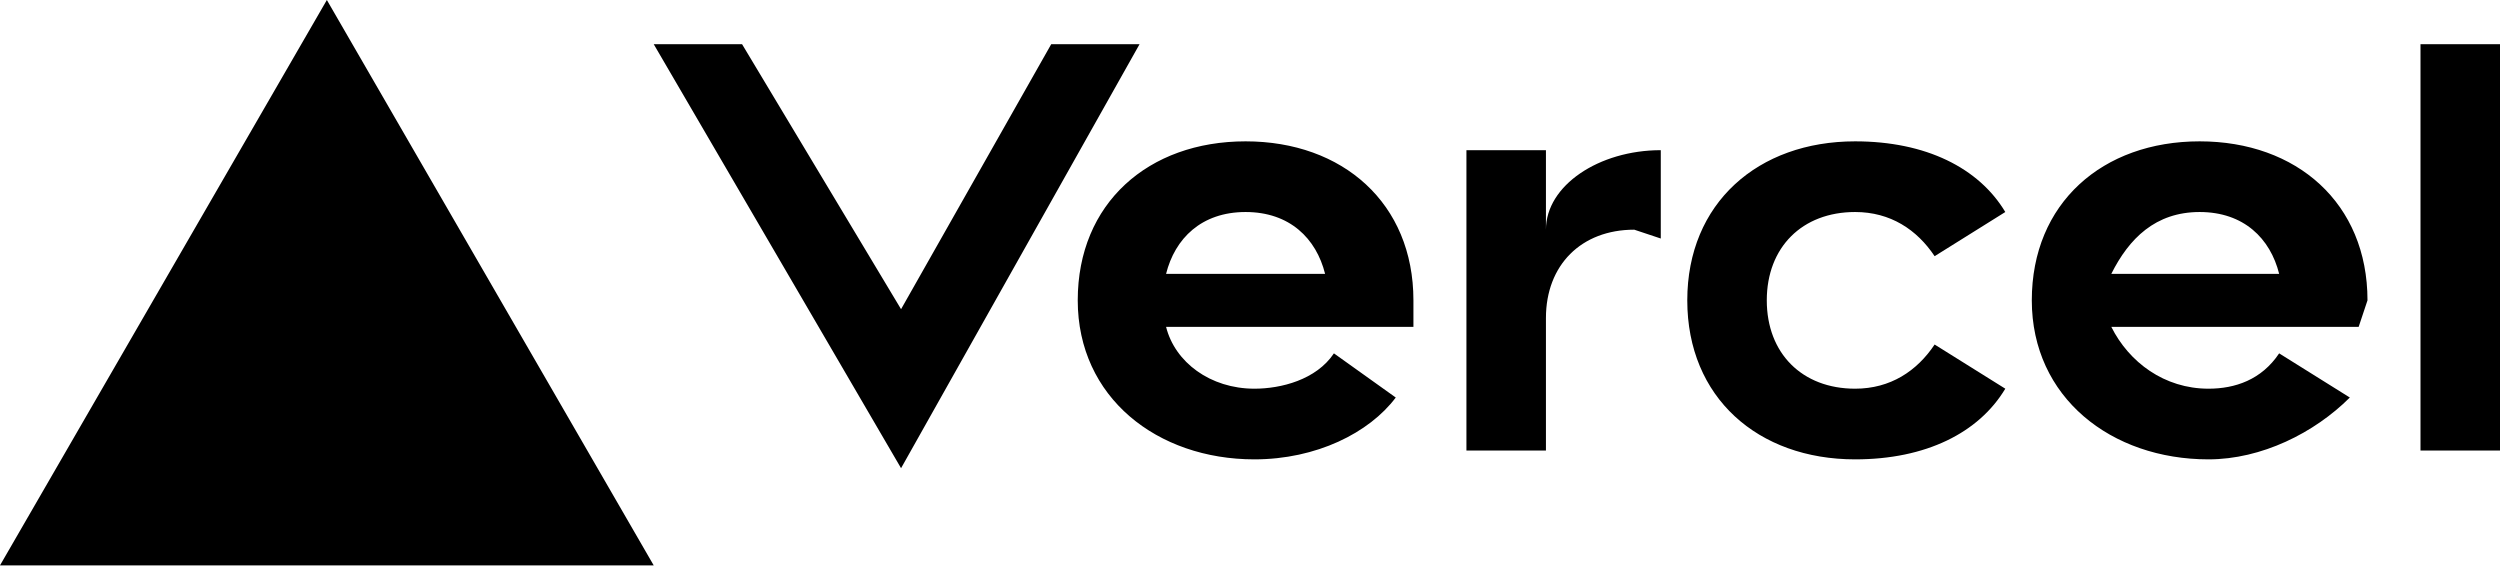
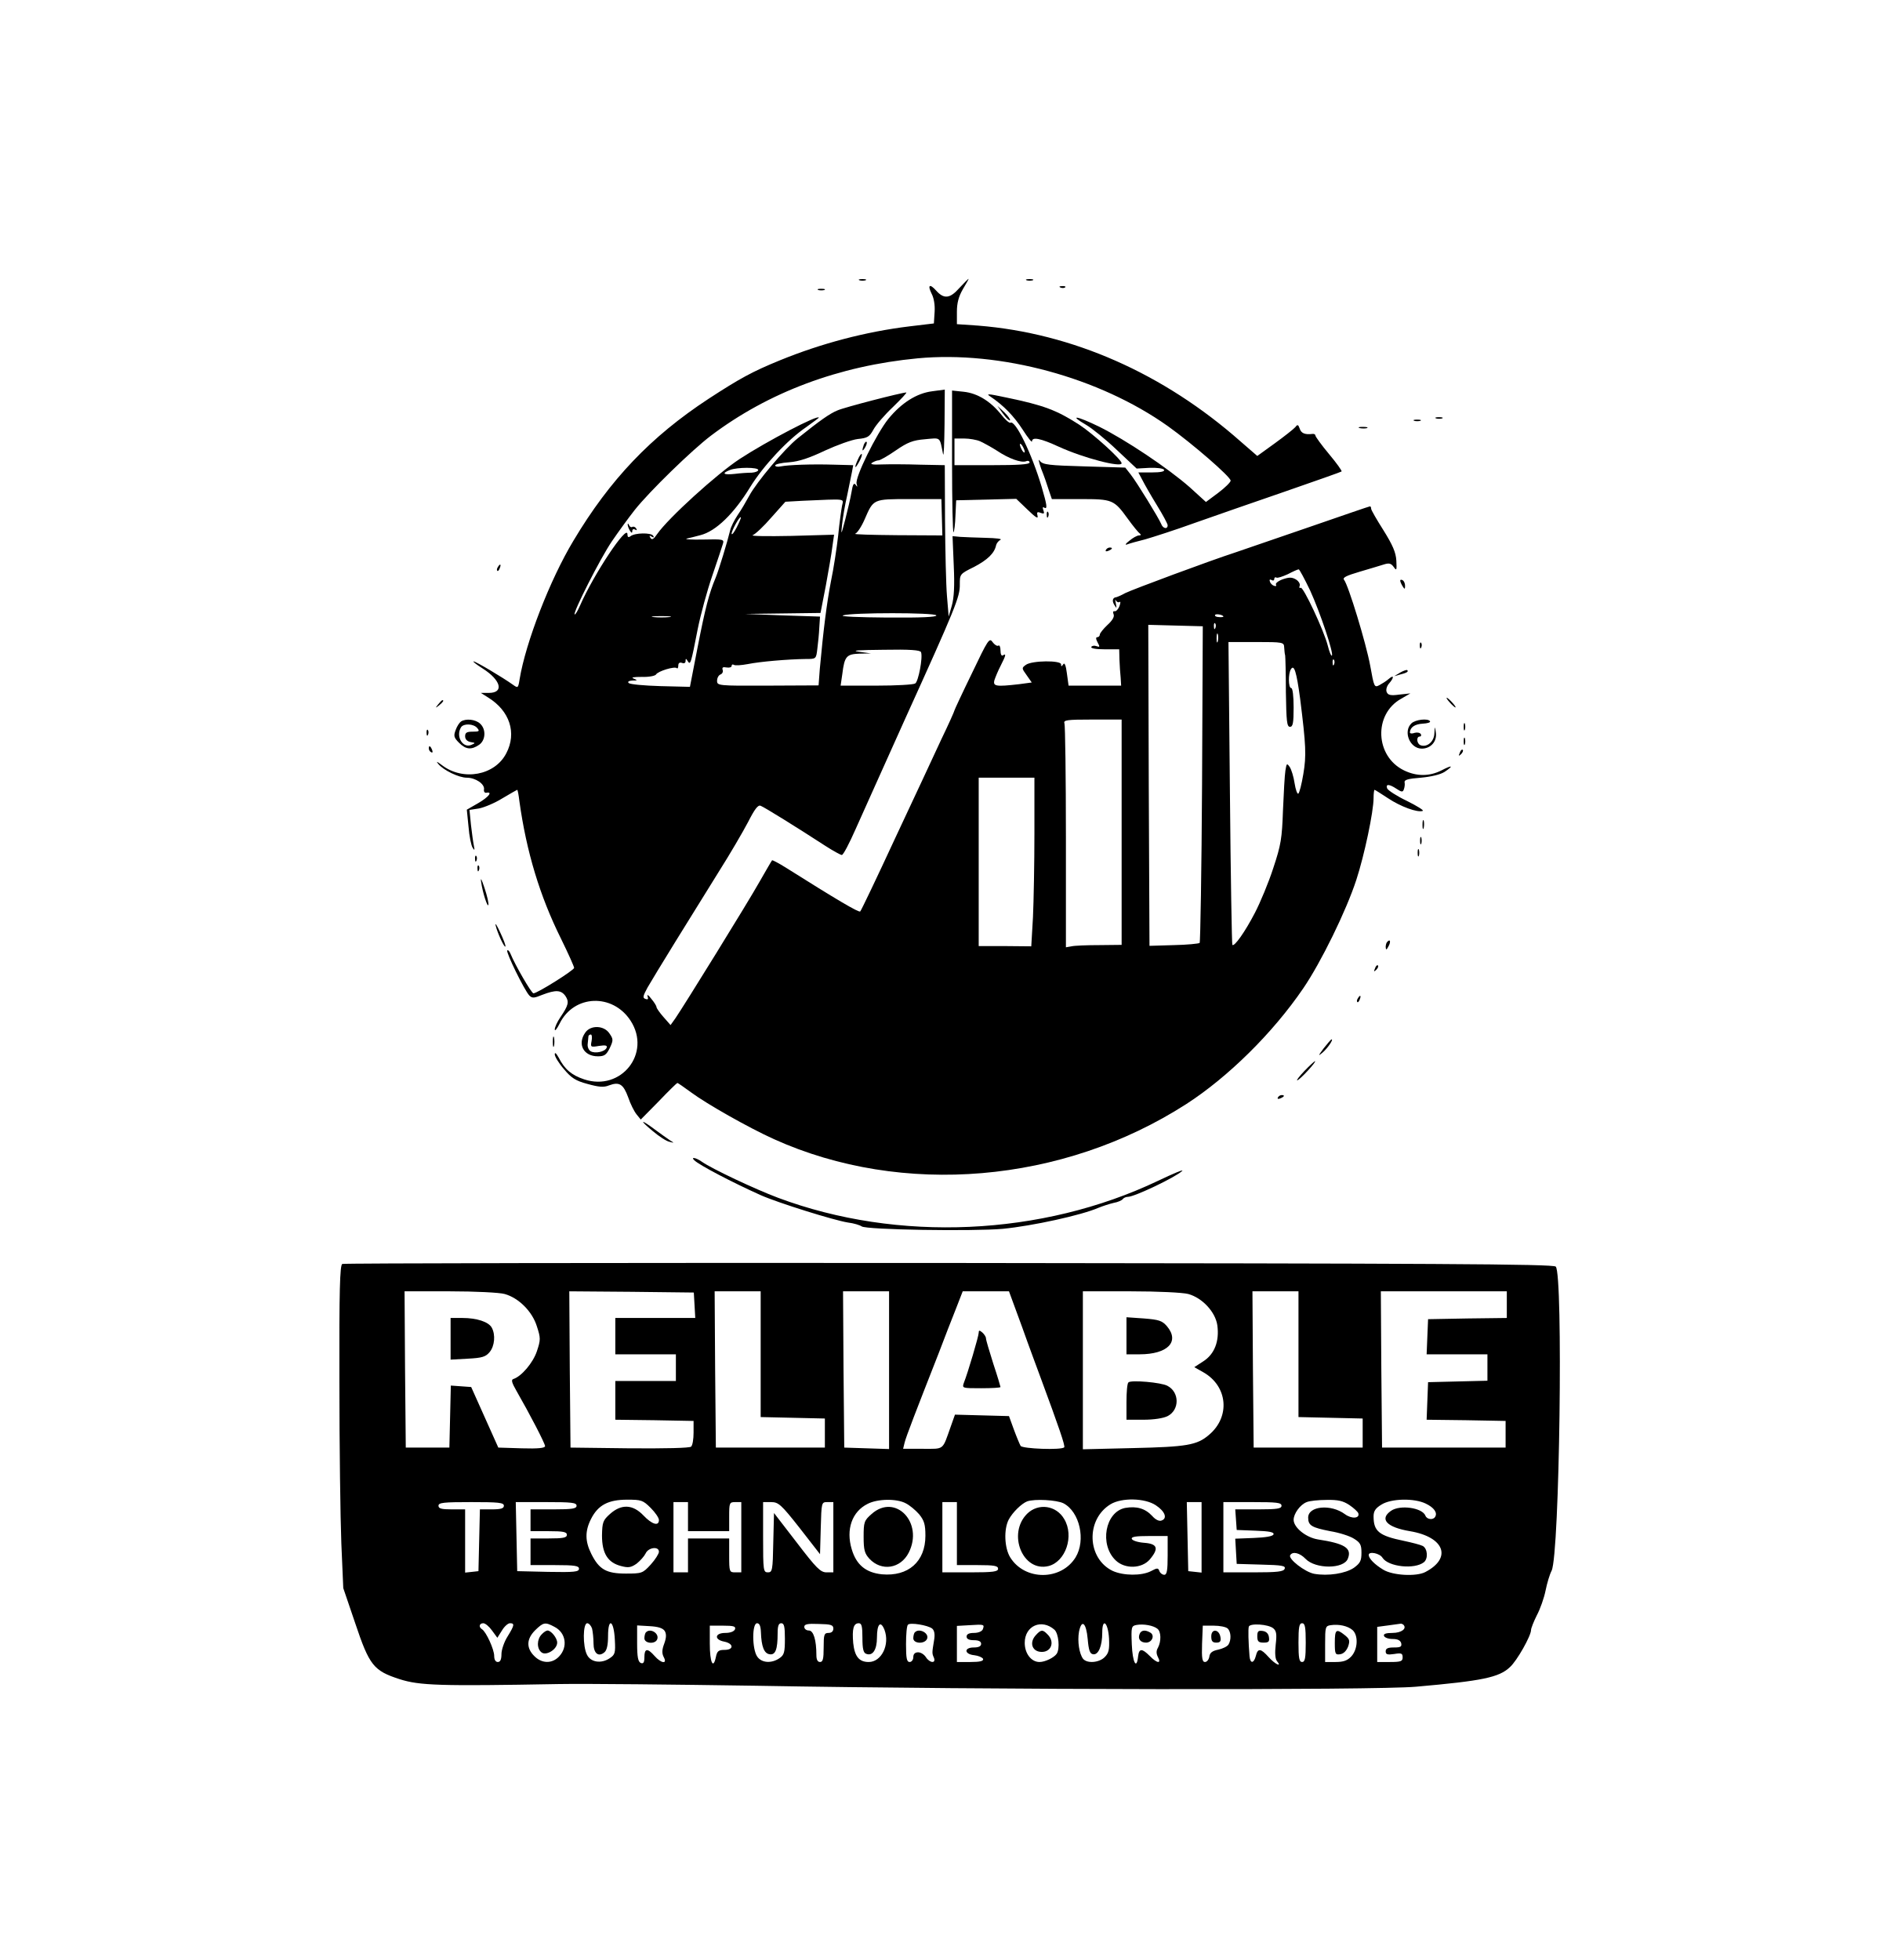
- <svg xmlns="http://www.w3.org/2000/svg" fill="none" viewBox="0 0 283 64">
-   <path fill="black" d="M141 16c-11 0-19 7-19 18s9 18 20 18c7 0 13-3 16-7l-7-5c-2 3-6 4-9 4-5 0-9-3-10-7h28v-3c0-11-8-18-19-18zm-9 15c1-4 4-7 9-7s8 3 9 7h-18zm117-15c-11 0-19 7-19 18s9 18 20 18c6 0 12-3 16-7l-8-5c-2 3-5 4-8 4-5 0-9-3-11-7h28l1-3c0-11-8-18-19-18zm-10 15c2-4 5-7 10-7s8 3 9 7h-19zm-39 3c0 6 4 10 10 10 4 0 7-2 9-5l8 5c-3 5-9 8-17 8-11 0-19-7-19-18s8-18 19-18c8 0 14 3 17 8l-8 5c-2-3-5-5-9-5-6 0-10 4-10 10zm83-29v46h-9V5h9zM37 0l37 64H0L37 0zm92 5-27 48L74 5h10l18 30 17-30h10zm59 12v10l-3-1c-6 0-10 4-10 10v15h-9V17h9v9c0-5 6-9 13-9z" />
+ <svg xmlns="http://www.w3.org/2000/svg" version="1.0" width="777pt" height="809pt" viewBox="0 0 777 809" preserveAspectRatio="xMidYMid meet">
+   <g transform="translate(0,809) scale(0.1,-0.1)" fill="#000000" stroke="none">
+     <path d="M3548 6933 c6 -2 18 -2 25 0 6 3 1 5 -13 5 -14 0 -19 -2 -12 -5z" />
+     <path d="M3959 6900 c-38 -43 -63 -45 -95 -9 -26 29 -36 23 -19 -12 10 -18 15 -48 13 -77 l-3 -47 -100 -12 c-182 -22 -366 -71 -535 -140 -115 -47 -166 -75 -295 -159 -238 -156 -407 -333 -558 -586 -97 -161 -197 -420 -222 -571 -6 -38 -7 -38 -28 -23 -42 30 -153 96 -162 96 -5 0 12 -13 37 -29 76 -48 90 -101 26 -101 l-33 0 30 -19 c89 -55 119 -146 75 -230 -47 -92 -179 -116 -266 -49 -21 16 -25 17 -15 5 21 -26 85 -57 118 -57 36 0 74 -26 71 -48 -2 -9 3 -16 10 -14 27 5 9 -18 -34 -43 l-47 -27 7 -70 c3 -39 11 -78 17 -87 8 -13 9 -11 5 9 -3 14 -8 52 -12 86 l-6 61 39 6 c21 4 65 22 97 42 32 19 60 35 61 35 2 0 6 -21 9 -47 29 -208 84 -391 172 -568 30 -61 54 -115 54 -120 -1 -10 -152 -105 -168 -105 -8 0 -75 115 -95 164 -4 10 -10 16 -13 13 -7 -6 71 -165 91 -186 12 -12 20 -11 54 3 55 21 77 20 95 -5 16 -24 13 -38 -21 -88 -13 -19 -23 -41 -23 -50 0 -9 9 2 20 24 59 120 219 126 293 12 87 -134 -39 -293 -192 -242 -51 17 -80 41 -105 90 -10 18 -16 23 -16 13 0 -9 17 -37 38 -61 30 -36 48 -48 97 -61 47 -13 67 -15 89 -6 43 16 59 5 79 -49 9 -27 25 -59 35 -71 l17 -21 74 75 c40 42 75 76 77 76 3 0 28 -18 57 -39 65 -48 236 -145 342 -193 530 -239 1192 -183 1702 145 172 111 357 293 483 478 73 107 177 319 219 448 33 101 71 281 71 337 0 18 2 34 4 34 2 0 27 -16 56 -35 51 -34 121 -60 143 -52 6 2 -23 20 -65 41 -42 20 -79 44 -82 52 -7 19 9 18 39 -2 21 -14 26 -14 30 -2 3 8 5 21 3 29 -2 10 14 15 67 19 43 4 81 13 98 24 39 26 33 30 -13 6 -50 -25 -102 -25 -154 0 -120 58 -127 232 -12 296 l38 22 -46 -5 c-36 -5 -47 -2 -52 11 -4 9 1 25 10 35 21 24 21 38 -1 19 -10 -9 -28 -20 -39 -26 -21 -11 -22 -8 -38 81 -17 92 -90 332 -108 354 -7 9 10 17 64 33 40 12 85 25 100 30 22 7 30 5 41 -10 12 -17 13 -15 11 26 -2 34 -15 64 -53 125 -28 44 -51 84 -51 89 0 6 -2 10 -5 10 -3 0 -116 -39 -252 -86 -137 -47 -273 -94 -303 -104 -105 -34 -425 -153 -455 -168 -16 -9 -33 -16 -37 -17 -15 -1 -19 -15 -8 -32 10 -16 10 -15 6 7 -3 14 -3 19 0 12 3 -6 10 -10 15 -7 5 4 5 -3 0 -17 -5 -13 -14 -22 -20 -21 -6 2 -8 -4 -4 -13 4 -10 -6 -26 -26 -44 -17 -16 -31 -34 -31 -39 0 -6 -5 -11 -10 -11 -7 0 -7 -7 1 -22 10 -18 9 -20 -5 -15 -8 3 -18 2 -21 -3 -4 -6 18 -10 54 -10 l61 0 1 -42 c1 -24 3 -58 5 -75 l2 -33 -109 0 -108 0 -7 51 c-4 33 -10 46 -15 37 -7 -10 -9 -10 -9 0 0 17 -120 16 -145 -2 -18 -13 -18 -14 3 -43 l21 -30 -52 -7 c-96 -11 -109 -9 -102 17 4 12 15 39 26 60 22 43 23 51 9 42 -6 -4 -10 5 -10 20 0 14 -4 24 -9 20 -5 -3 -16 4 -24 15 -13 19 -19 9 -85 -129 -40 -82 -72 -151 -72 -153 0 -3 -24 -57 -54 -119 -29 -63 -115 -247 -191 -409 -75 -162 -140 -298 -144 -302 -5 -6 -98 49 -309 182 -29 18 -54 31 -55 29 -2 -2 -25 -42 -52 -89 -49 -87 -312 -512 -347 -563 l-20 -28 -29 33 c-16 18 -29 37 -29 41 0 5 -10 21 -22 35 -11 15 -18 19 -15 10 4 -12 2 -15 -9 -11 -12 4 -10 12 9 47 28 49 183 300 296 481 45 71 98 162 119 202 27 53 41 72 52 67 14 -5 148 -88 268 -166 31 -20 62 -37 67 -37 6 0 31 48 57 107 26 59 118 262 203 452 210 463 228 507 227 558 0 42 0 43 59 72 55 29 84 56 91 90 2 8 10 18 18 22 8 4 -19 7 -60 8 -41 1 -89 3 -106 4 l-32 3 5 -121 c4 -85 1 -134 -8 -166 l-13 -45 -7 85 c-4 47 -7 187 -8 313 l-1 227 -102 2 c-57 2 -128 2 -158 1 -38 -2 -50 1 -40 7 8 5 20 10 27 10 6 0 38 18 71 41 48 33 70 42 120 46 67 6 60 12 75 -62 3 -11 5 45 6 123 l1 144 -52 -7 c-64 -8 -127 -48 -181 -114 -49 -61 -139 -243 -131 -268 4 -14 4 -15 -4 -4 -7 10 -12 2 -17 -30 -4 -24 -16 -75 -26 -114 -17 -65 -18 -66 -13 -20 3 28 12 82 21 120 8 39 17 82 20 98 l5 27 -78 2 c-95 3 -191 -1 -221 -7 -13 -3 -23 -1 -23 4 0 5 26 11 58 13 40 3 84 18 147 48 50 23 111 45 136 48 40 4 48 9 64 38 10 19 46 61 81 94 34 33 59 60 55 60 -18 0 -255 -61 -284 -74 -32 -13 -73 -42 -164 -115 -54 -43 -170 -181 -200 -237 -13 -24 -34 -60 -48 -80 -14 -21 -28 -49 -31 -63 -11 -46 -47 -165 -60 -196 -27 -64 -43 -126 -74 -285 l-32 -165 -121 3 c-67 2 -126 7 -132 13 -5 5 0 9 15 10 22 0 23 1 6 8 -13 5 -1 7 33 7 29 -1 55 4 59 10 8 14 78 35 86 26 3 -3 6 2 6 11 0 10 5 14 15 11 9 -4 15 0 15 7 0 12 2 12 9 0 11 -17 13 -12 41 132 12 60 39 159 60 220 21 62 41 121 44 132 6 19 2 20 -82 18 -48 -1 -78 1 -67 4 11 2 36 9 56 14 64 16 139 89 206 199 53 86 153 194 231 247 28 20 52 38 52 39 0 15 -216 -98 -326 -170 -95 -62 -296 -245 -341 -310 -15 -22 -22 -26 -28 -16 -6 9 -4 11 5 5 9 -5 11 -4 6 4 -9 13 -75 12 -93 -2 -9 -7 -13 -4 -13 8 0 44 -139 -165 -195 -293 -10 -23 -20 -40 -23 -38 -7 8 105 230 154 302 26 38 68 96 94 129 61 77 237 248 315 307 237 179 528 288 853 319 342 32 750 -79 1033 -280 102 -73 259 -209 259 -225 0 -6 -23 -29 -51 -50 l-51 -38 -67 61 c-90 79 -265 196 -374 250 -95 46 -127 50 -53 7 24 -14 81 -60 126 -103 l82 -77 53 3 c29 1 56 -2 60 -8 4 -7 -13 -11 -50 -11 l-56 0 17 -32 c9 -18 36 -65 60 -104 24 -39 44 -76 44 -82 0 -18 -20 -14 -27 6 -10 24 -100 171 -126 204 l-22 28 -169 5 c-145 4 -171 7 -183 22 -8 12 -6 0 5 -32 11 -27 25 -67 31 -87 l13 -38 117 0 c134 0 139 -2 197 -82 21 -29 43 -56 49 -60 6 -5 5 -8 -3 -8 -8 0 -26 -10 -40 -22 -16 -12 -20 -19 -9 -15 10 4 43 13 75 21 31 9 122 38 202 67 80 28 248 87 374 130 127 44 232 81 234 83 2 3 -21 35 -52 72 -31 37 -56 72 -56 76 0 5 -6 8 -12 7 -32 -4 -47 3 -53 22 -6 17 -9 18 -18 6 -7 -8 -45 -38 -85 -67 l-72 -52 -68 59 c-320 283 -697 448 -1084 479 l-88 6 0 51 c0 36 7 63 25 94 14 23 25 43 23 42 -2 0 -19 -18 -39 -39z m-829 -750 c0 -5 -12 -10 -27 -11 -16 0 -47 -2 -70 -5 -47 -5 -56 2 -20 16 30 12 117 12 117 0z m346 -147 c-3 -16 -11 -71 -16 -123 -6 -52 -19 -138 -30 -190 -17 -88 -31 -198 -46 -362 l-5 -67 -210 -1 c-205 -1 -209 0 -209 20 0 11 6 23 14 26 8 3 12 12 9 19 -3 10 1 13 16 10 12 -2 21 1 21 6 0 6 4 8 9 5 5 -4 31 -2 58 3 49 10 163 20 240 21 42 0 42 0 47 43 3 23 7 62 8 87 l3 45 -155 5 -155 6 156 2 156 2 22 113 c11 61 24 134 27 161 l7 49 -177 -5 c-98 -2 -169 -1 -159 3 11 4 46 37 77 73 l58 65 71 4 c185 8 169 10 163 -20z m412 -48 l2 -75 -187 1 c-104 1 -181 3 -173 6 8 2 26 29 39 59 37 85 34 84 185 84 l132 0 2 -75z m-847 -42 c-11 -21 -20 -33 -21 -26 0 13 33 73 38 68 2 -2 -6 -20 -17 -42z m2367 -260 c42 -92 98 -260 90 -269 -3 -3 -11 16 -17 41 -16 63 -102 246 -112 239 -5 -3 -7 1 -4 8 3 7 -4 19 -15 26 -17 10 -28 10 -55 1 -19 -7 -31 -17 -28 -22 3 -5 0 -8 -7 -5 -8 2 -16 10 -18 18 -3 7 0 10 7 6 6 -4 11 -2 11 4 0 6 4 9 9 6 4 -3 25 4 47 14 21 11 41 20 45 20 3 0 24 -39 47 -87z m-1543 -103 c4 -7 -65 -10 -202 -9 -120 1 -197 4 -183 9 37 12 378 12 385 0z m1185 -5 c0 -2 -9 -3 -19 -2 -11 0 -18 5 -15 9 4 6 34 0 34 -7z m-2287 -2 c-18 -2 -48 -2 -65 0 -18 2 -4 4 32 4 36 0 50 -2 33 -4z m2254 -45 c-3 -8 -6 -5 -6 6 -1 11 2 17 5 13 3 -3 4 -12 1 -19z m-55 -643 c-2 -357 -7 -653 -10 -657 -4 -3 -52 -8 -107 -9 l-100 -3 -3 662 -2 663 112 -3 113 -3 -3 -650z m65 588 c-3 -10 -5 -4 -5 12 0 17 2 24 5 18 2 -7 2 -21 0 -30z m274 -25 c1 -13 2 -27 4 -33 1 -5 3 -74 3 -152 2 -120 4 -143 17 -143 12 0 15 16 15 80 0 47 -4 80 -10 80 -12 0 -13 60 -1 78 13 21 23 -11 38 -123 24 -192 26 -233 13 -310 -7 -42 -16 -78 -21 -81 -4 -2 -11 17 -15 43 -4 27 -13 56 -20 67 -12 17 -13 16 -18 -15 -3 -19 -7 -92 -10 -164 -4 -115 -8 -142 -40 -238 -19 -59 -54 -143 -76 -185 -41 -79 -85 -141 -93 -132 -2 3 -7 285 -10 628 l-6 622 115 0 c111 0 114 -1 115 -22z m-1499 -20 c8 -22 -11 -121 -24 -129 -7 -5 -79 -9 -160 -9 l-148 0 7 48 c9 73 17 82 71 84 l47 1 -50 7 c-34 5 -1 7 102 8 108 2 152 -1 155 -10z m1705 -50 c-3 -8 -6 -5 -6 6 -1 11 2 17 5 13 3 -3 4 -12 1 -19z m-877 -693 l0 -465 -92 -1 c-51 0 -103 -2 -115 -5 l-23 -4 0 454 c0 250 -3 461 -6 470 -5 14 9 16 115 16 l121 0 0 -465z m-360 -3 c0 -126 -3 -283 -6 -348 l-7 -120 -108 1 -109 0 0 348 0 347 115 0 115 0 0 -228z" />
+     <path d="M4238 6933 c6 -2 18 -2 25 0 6 3 1 5 -13 5 -14 0 -19 -2 -12 -5z" />
+     <path d="M4378 6903 c7 -3 16 -2 19 1 4 3 -2 6 -13 5 -11 0 -14 -3 -6 -6z" />
+     <path d="M3378 6893 c6 -2 18 -2 25 0 6 3 1 5 -13 5 -14 0 -19 -2 -12 -5z" />
+     <path d="M3930 6182 c0 -162 3 -293 6 -289 3 3 7 34 8 69 l3 63 124 3 124 3 47 -45 c32 -31 44 -39 41 -26 -4 16 -2 19 13 13 14 -5 16 -3 11 11 -4 10 -3 15 3 11 15 -9 12 10 -10 85 -41 138 -109 278 -129 265 -5 -2 -23 14 -40 36 -44 54 -97 86 -153 92 l-48 5 0 -296z m117 86 c15 -7 46 -24 68 -38 49 -33 100 -51 120 -44 8 4 15 1 15 -5 0 -8 -48 -11 -155 -11 l-155 0 0 55 0 55 40 0 c21 0 52 -5 67 -12z m183 -43 c0 -5 -5 -3 -10 5 -5 8 -10 20 -10 25 0 6 5 3 10 -5 5 -8 10 -19 10 -25z" />
+     <path d="M4090 6452 c53 -36 95 -79 132 -136 21 -33 38 -54 38 -48 0 20 35 13 111 -22 103 -47 259 -87 259 -68 0 15 -117 121 -175 159 -93 60 -146 80 -300 112 -80 17 -87 17 -65 3z" />
+     <path d="M4140 6383 c13 -18 26 -30 29 -28 3 3 -8 18 -23 33 l-29 27 23 -32z" />
+     <path d="M5928 6363 c6 -2 18 -2 25 0 6 3 1 5 -13 5 -14 0 -19 -2 -12 -5z" />
+     <path d="M5838 6353 c6 -2 18 -2 25 0 6 3 1 5 -13 5 -14 0 -19 -2 -12 -5z" />
+     <path d="M5613 6323 c9 -2 23 -2 30 0 6 3 -1 5 -18 5 -16 0 -22 -2 -12 -5z" />
+     <path d="M3566 6255 c-9 -26 -7 -32 5 -12 6 10 9 21 6 23 -2 3 -7 -2 -11 -11z" />
+     <path d="M3542 6195 c-17 -37 -14 -45 4 -12 9 16 14 31 11 33 -2 2 -9 -7 -15 -21z" />
+     <path d="M4321 5964 c0 -11 3 -14 6 -6 3 7 2 16 -1 19 -3 4 -6 -2 -5 -13z" />
+     <path d="M2591 5925 c0 -5 4 -17 9 -25 7 -11 10 -11 10 -2 0 7 5 10 12 6 7 -4 8 -3 4 5 -4 6 -11 9 -16 6 -4 -3 -11 1 -13 7 -3 7 -6 9 -6 3z" />
+     <path d="M4565 5820 c-3 -6 1 -7 9 -4 18 7 21 14 7 14 -6 0 -13 -4 -16 -10z" />
+     <path d="M2055 5749 c-4 -6 -5 -12 -2 -15 2 -3 7 2 10 11 7 17 1 20 -8 4z" />
+     <path d="M5780 5693 c0 -4 5 -15 10 -23 8 -13 10 -13 10 2 0 9 -4 20 -10 23 -5 3 -10 3 -10 -2z" />
+     <path d="M5861 5424 c0 -11 3 -14 6 -6 3 7 2 16 -1 19 -3 4 -6 -2 -5 -13z" />
+     <path d="M5780 5314 l-25 -15 25 7 c28 7 35 12 29 18 -2 2 -15 -2 -29 -10z" />
+     <path d="M5985 5190 c10 -11 20 -20 23 -20 3 0 -3 9 -13 20 -10 11 -20 20 -23 20 -3 0 3 -9 13 -20z" />
+     <path d="M1809 5183 c-13 -16 -12 -17 4 -4 16 13 21 21 13 21 -2 0 -10 -8 -17 -17z" />
+     <path d="M1903 5112 c-6 -4 -17 -20 -22 -35 -9 -24 -8 -31 14 -53 28 -28 51 -30 83 -8 27 19 29 64 4 87 -19 18 -59 22 -79 9z m67 -27 c11 -13 8 -15 -19 -15 -24 0 -31 -4 -31 -19 0 -12 8 -21 23 -24 20 -3 20 -4 4 -11 -36 -17 -67 34 -44 72 11 17 52 15 67 -3z" />
+     <path d="M5826 5104 c-35 -34 -6 -104 43 -104 37 0 64 30 58 67 -4 27 -4 27 -6 -4 -1 -34 -30 -59 -57 -49 -16 6 -19 36 -3 36 5 0 7 5 4 10 -4 6 -15 8 -26 5 -10 -4 -19 -3 -19 2 1 21 20 34 52 36 20 1 34 5 31 10 -8 13 -61 7 -77 -9z" />
+     <path d="M6042 5090 c0 -14 2 -19 5 -12 2 6 2 18 0 25 -3 6 -5 1 -5 -13z" />
+     <path d="M1761 5064 c0 -11 3 -14 6 -6 3 7 2 16 -1 19 -3 4 -6 -2 -5 -13z" />
+     <path d="M6042 5030 c0 -14 2 -19 5 -12 2 6 2 18 0 25 -3 6 -5 1 -5 -13z" />
+     <path d="M1770 5001 c0 -6 4 -13 10 -16 6 -3 7 1 4 9 -7 18 -14 21 -14 7z" />
+     <path d="M6026 4983 c-6 -14 -5 -15 5 -6 7 7 10 15 7 18 -3 3 -9 -2 -12 -12z" />
+     <path d="M5872 4685 c0 -16 2 -22 5 -12 2 9 2 23 0 30 -3 6 -5 -1 -5 -18z" />
+     <path d="M5862 4620 c0 -14 2 -19 5 -12 2 6 2 18 0 25 -3 6 -5 1 -5 -13z" />
+     <path d="M5852 4570 c0 -14 2 -19 5 -12 2 6 2 18 0 25 -3 6 -5 1 -5 -13z" />
+     <path d="M1961 4544 c0 -11 3 -14 6 -6 3 7 2 16 -1 19 -3 4 -6 -2 -5 -13z" />
+     <path d="M1971 4504 c0 -11 3 -14 6 -6 3 7 2 16 -1 19 -3 4 -6 -2 -5 -13z" />
+     <path d="M1986 4450 c7 -48 27 -107 30 -95 2 6 -5 37 -16 70 -12 36 -17 46 -14 25z" />
+     <path d="M2046 4270 c8 -33 36 -92 40 -87 3 2 -7 28 -21 58 -14 30 -22 43 -19 29z" />
+     <path d="M5727 4203 c-4 -3 -7 -13 -7 -22 1 -13 3 -13 11 2 11 19 8 33 -4 20z" />
+     <path d="M5676 4093 c-6 -14 -5 -15 5 -6 7 7 10 15 7 18 -3 3 -9 -2 -12 -12z" />
+     <path d="M5605 3969 c-4 -6 -5 -12 -2 -15 2 -3 7 2 10 11 7 17 1 20 -8 4z" />
+     <path d="M2416 3828 c-34 -48 -7 -98 52 -98 27 0 35 6 49 34 15 32 15 37 -1 60 -22 34 -78 36 -100 4z m26 -35 c-5 -25 -4 -26 31 -20 27 4 35 2 31 -8 -7 -16 -47 -25 -66 -14 -8 5 -14 18 -12 31 1 13 3 26 3 31 1 4 5 7 10 7 4 0 6 -12 3 -27z" />
+     <path d="M2282 3790 c0 -19 2 -27 5 -17 2 9 2 25 0 35 -3 9 -5 1 -5 -18z" />
+     <path d="M5464 3763 c-23 -31 -24 -34 -5 -18 22 19 46 55 38 55 -3 0 -17 -17 -33 -37z" />
+     <path d="M5385 3670 c-21 -22 -35 -40 -30 -39 10 1 82 79 73 79 -2 0 -22 -18 -43 -40z" />
+     <path d="M5275 3560 c-3 -6 1 -7 9 -4 18 7 21 14 7 14 -6 0 -13 -4 -16 -10z" />
+     <path d="M2695 3421 c26 -22 57 -42 69 -44 20 -5 20 -5 2 6 -10 7 -39 27 -63 45 -60 45 -65 40 -8 -7z" />
+     <path d="M2866 3301 c20 -20 158 -92 274 -144 72 -32 303 -104 360 -113 25 -3 50 -11 57 -16 18 -14 459 -21 583 -10 122 12 324 56 395 87 17 7 45 16 62 20 18 3 35 11 38 16 4 5 13 9 21 9 27 0 197 81 224 107 8 8 -37 -11 -100 -41 -479 -228 -1073 -255 -1568 -70 -96 36 -274 120 -315 149 -24 17 -47 21 -31 6z" />
+     <path d="M1413 2873 c-10 -4 -13 -110 -12 -486 0 -265 4 -565 8 -667 l8 -185 49 -144 c59 -176 76 -197 184 -232 82 -26 163 -29 655 -20 116 2 482 -2 815 -7 957 -17 2558 -19 2725 -4 273 24 343 38 388 81 29 26 87 129 87 153 0 7 11 35 24 61 14 26 30 72 36 102 6 30 17 67 25 82 33 68 48 1224 17 1255 -11 11 -499 13 -2505 15 -1371 1 -2498 -1 -2504 -4z m670 -124 c58 -16 114 -72 133 -133 16 -49 16 -56 0 -104 -16 -47 -63 -103 -97 -114 -10 -3 -6 -16 13 -49 54 -94 118 -217 118 -228 0 -8 -29 -11 -96 -9 l-97 3 -56 125 -56 125 -42 3 -42 3 -3 -128 -3 -128 -90 0 -90 0 -3 323 -2 322 187 0 c104 0 205 -5 226 -11z m784 -46 l3 -53 -165 0 -165 0 0 -75 0 -75 125 0 125 0 0 -55 0 -55 -125 0 -125 0 0 -80 0 -80 161 -2 162 -3 0 -48 c0 -27 -4 -52 -10 -58 -6 -6 -107 -8 -254 -7 l-244 3 -3 323 -2 322 257 -2 257 -3 3 -52z m273 -203 l0 -259 133 -3 132 -3 0 -60 0 -60 -225 0 -225 0 -3 323 -2 322 95 0 95 0 0 -260z m530 -65 l0 -326 -92 3 -93 3 -3 323 -2 322 95 0 95 0 0 -325z m549 178 c29 -82 64 -175 76 -208 77 -208 103 -284 98 -289 -12 -12 -172 -6 -180 6 -4 7 -17 38 -28 68 l-20 55 -112 3 -111 3 -17 -48 c-36 -101 -25 -93 -116 -93 l-81 0 6 25 c6 25 46 128 141 370 23 61 55 143 71 183 l28 72 95 0 96 0 54 -147z m686 136 c58 -16 112 -74 120 -129 9 -65 -11 -119 -58 -149 l-37 -24 37 -21 c101 -57 113 -184 23 -259 -49 -42 -92 -49 -312 -54 l-208 -5 0 326 0 326 198 0 c113 0 214 -5 237 -11z m455 -249 l0 -259 133 -3 132 -3 0 -60 0 -60 -225 0 -225 0 -3 323 -2 322 95 0 95 0 0 -260z m860 205 l0 -55 -162 -2 -163 -3 -3 -72 -3 -73 126 0 125 0 0 -55 0 -54 -122 -3 -123 -3 -3 -77 -3 -78 163 -2 163 -3 0 -55 0 -55 -255 0 -255 0 -3 323 -2 322 260 0 260 0 0 -55z m-3534 -839 c19 -19 34 -41 34 -50 0 -27 -29 -18 -64 19 -44 46 -91 48 -138 6 -29 -26 -32 -34 -33 -89 0 -74 24 -112 79 -126 30 -8 41 -6 64 10 15 12 31 30 37 42 11 25 55 31 55 7 0 -8 -15 -32 -34 -53 -33 -36 -37 -37 -103 -37 -80 0 -110 17 -142 81 -26 52 -27 94 -1 145 29 57 71 79 149 79 58 0 65 -2 97 -34z m1053 19 c16 -8 40 -28 55 -45 21 -26 26 -42 26 -89 0 -107 -71 -169 -180 -159 -66 7 -105 39 -124 103 -25 82 1 156 66 188 41 21 120 22 157 2z m651 0 c67 -35 93 -152 50 -223 -60 -97 -210 -97 -270 0 -24 39 -27 116 -6 156 16 30 53 66 76 75 31 11 122 6 150 -8z m381 -8 c38 -25 49 -54 24 -63 -10 -4 -25 3 -39 19 -29 31 -64 41 -111 33 -83 -16 -108 -152 -39 -217 38 -36 107 -34 140 4 39 46 32 65 -23 69 -26 2 -48 9 -51 16 -3 9 16 12 72 12 l76 0 0 -80 c0 -62 -3 -80 -14 -80 -8 0 -17 7 -20 15 -5 14 -9 14 -35 0 -39 -20 -114 -19 -158 1 -106 51 -112 212 -9 275 46 28 142 26 187 -4z m799 1 c19 -13 35 -28 37 -34 7 -22 -28 -24 -55 -4 -58 43 -152 34 -152 -14 0 -33 15 -41 91 -56 37 -6 81 -20 98 -31 26 -16 31 -25 31 -58 0 -33 -5 -43 -31 -62 -35 -24 -107 -35 -164 -25 -38 7 -109 62 -99 77 10 17 40 9 63 -15 41 -43 159 -43 175 1 17 43 -13 62 -124 79 -49 8 -100 49 -100 81 0 25 27 63 54 73 11 5 48 9 82 9 48 1 68 -4 94 -21z m315 6 c34 -16 50 -38 39 -55 -8 -14 -34 -11 -40 5 -13 33 -105 46 -142 20 -49 -34 -18 -68 78 -84 143 -24 175 -111 63 -169 -37 -19 -134 -14 -173 10 -35 21 -60 46 -60 61 0 16 46 7 57 -12 24 -37 132 -49 171 -18 18 15 15 56 -5 67 -10 5 -45 14 -78 21 -102 21 -125 39 -125 101 0 22 8 34 33 49 40 25 134 27 182 4z m-3805 -9 c0 -11 -12 -15 -50 -15 l-49 0 -3 -127 -3 -128 -27 -3 -28 -3 0 130 0 131 -55 0 c-42 0 -55 3 -55 15 0 13 22 15 135 15 113 0 135 -2 135 -15z m300 0 c0 -12 -17 -15 -95 -15 l-95 0 0 -45 0 -45 75 0 c60 0 75 -3 75 -15 0 -12 -15 -15 -75 -15 l-75 0 0 -55 0 -55 100 0 c83 0 100 -3 100 -15 0 -13 -19 -15 -127 -13 l-128 3 -3 143 -3 142 126 0 c104 0 125 -2 125 -15z m460 -45 l0 -60 85 0 85 0 0 60 c0 57 1 60 25 60 l25 0 0 -145 0 -145 -25 0 c-24 0 -25 2 -25 70 l0 70 -85 0 -85 0 0 -70 0 -70 -30 0 -30 0 0 145 0 145 30 0 30 0 0 -60z m461 -47 l84 -108 3 108 c3 106 3 107 27 107 l25 0 0 -145 0 -145 -28 0 c-25 0 -42 17 -123 123 l-94 122 -3 -122 c-2 -115 -4 -123 -22 -123 -19 0 -20 7 -20 145 l0 145 33 0 c30 0 41 -9 118 -107z m649 -23 l0 -130 85 0 c69 0 85 -3 85 -15 0 -12 -19 -15 -115 -15 l-115 0 0 145 0 145 30 0 30 0 0 -130z m1010 -16 l0 -145 -27 3 -28 3 -3 143 -3 142 31 0 30 0 0 -146z m330 131 c0 -12 -17 -15 -96 -15 l-95 0 3 -42 3 -43 78 -3 c56 -2 77 -6 74 -15 -2 -8 -32 -13 -81 -15 l-77 -3 3 -52 3 -52 102 -3 c85 -2 101 -5 96 -17 -4 -12 -29 -15 -129 -15 l-124 0 0 145 0 145 120 0 c100 0 120 -2 120 -15z m-3259 -515 l22 -30 19 30 c10 17 25 30 33 30 20 0 19 -8 -10 -55 -14 -22 -25 -55 -25 -72 0 -23 -5 -33 -15 -33 -9 0 -15 9 -15 25 0 27 -33 99 -50 110 -15 9 -12 25 5 25 8 0 24 -13 36 -30z m258 15 c47 -24 56 -83 19 -122 -29 -31 -72 -30 -103 2 -33 33 -32 70 4 106 34 33 41 35 80 14z m155 -7 c3 -13 6 -40 6 -61 0 -41 20 -58 45 -37 10 8 15 31 15 67 0 79 24 66 28 -15 3 -55 1 -62 -22 -77 -35 -23 -78 -16 -93 15 -18 35 -17 130 1 130 7 0 16 -10 20 -22z m697 -15 c2 -59 13 -88 36 -91 24 -4 33 20 33 86 0 31 4 42 15 42 12 0 15 -14 15 -64 0 -56 -3 -67 -22 -80 -33 -23 -74 -20 -92 6 -22 31 -22 138 -1 138 10 0 15 -11 16 -37z m299 15 c0 -11 -7 -18 -20 -18 -18 0 -20 -7 -20 -60 0 -47 -3 -60 -15 -60 -10 0 -15 10 -15 28 0 63 -12 102 -31 102 -11 0 -19 7 -19 15 0 11 13 14 60 12 50 -1 60 -4 60 -19z m120 -38 c0 -45 4 -62 15 -66 27 -11 45 16 45 67 0 56 15 72 31 32 23 -61 -12 -133 -65 -133 -40 0 -58 23 -64 78 -5 59 1 82 23 82 12 0 15 -13 15 -60z m288 38 c9 -8 12 -23 8 -47 -9 -54 -9 -55 -1 -73 10 -25 -17 -23 -33 2 -7 11 -21 20 -32 20 -13 0 -20 -7 -20 -20 0 -11 -7 -20 -15 -20 -12 0 -15 15 -15 73 0 41 3 77 8 81 9 10 82 -2 100 -16z m209 -3 c-4 -9 -19 -15 -37 -15 -20 0 -30 -5 -30 -15 0 -10 10 -15 30 -15 20 0 30 -5 30 -15 0 -10 -10 -15 -30 -15 -42 0 -40 -28 2 -32 17 -2 33 -9 36 -15 3 -9 -12 -13 -52 -13 l-56 0 0 74 0 75 53 3 c61 4 61 3 54 -17z m296 -2 c17 -16 23 -78 9 -99 -11 -16 -48 -34 -71 -34 -34 0 -61 35 -61 79 0 71 70 101 123 54z m137 -39 c4 -46 9 -60 22 -62 22 -4 38 34 38 89 0 64 24 43 28 -24 2 -46 -1 -60 -18 -77 -23 -23 -72 -27 -89 -7 -16 21 -24 72 -17 112 11 54 30 37 36 -31z m288 43 c15 -12 16 -51 2 -78 -8 -13 -7 -25 0 -39 15 -28 -4 -26 -34 5 -32 32 -44 32 -48 -2 -6 -57 -23 -25 -26 49 -3 73 -2 77 20 81 28 5 69 -2 86 -16z m478 2 c13 -11 15 -24 10 -67 -4 -35 -2 -59 5 -68 23 -28 -8 -13 -34 16 -33 37 -45 38 -53 5 -8 -31 -23 -33 -26 -2 -5 61 -6 113 -3 123 5 15 81 10 101 -7z m134 -59 c0 -64 -3 -80 -15 -80 -12 0 -15 16 -15 80 0 64 3 80 15 80 12 0 15 -16 15 -80z m193 52 c25 -22 22 -80 -5 -109 -16 -17 -32 -23 -65 -23 l-43 0 0 74 c0 70 1 75 23 78 34 5 70 -3 90 -20z m210 22 c16 -16 -8 -34 -45 -34 -27 0 -38 -4 -35 -12 2 -7 18 -13 35 -13 21 0 32 -5 36 -17 3 -15 -2 -18 -30 -18 -25 0 -34 -4 -34 -16 0 -13 7 -15 35 -11 30 5 35 3 35 -14 0 -16 -7 -19 -52 -19 l-53 0 0 72 0 73 45 6 c25 3 48 7 51 7 3 1 8 -1 12 -4z m-3049 -26 c7 -12 7 -27 -2 -52 -10 -26 -10 -41 -2 -56 16 -30 -11 -26 -38 5 -29 33 -42 32 -42 -5 0 -22 -4 -28 -15 -24 -11 5 -15 24 -15 81 l0 74 51 -3 c36 -2 55 -8 63 -20z m290 7 c-4 -9 -19 -15 -40 -15 -44 0 -47 -28 -4 -36 39 -8 40 -34 1 -34 -25 0 -31 -5 -36 -30 -11 -52 -25 -22 -25 56 l0 74 55 0 c44 0 53 -3 49 -15z m2034 3 c14 -14 15 -47 3 -66 -5 -8 -24 -17 -42 -21 -25 -5 -35 -13 -37 -29 -2 -12 -10 -22 -18 -22 -11 0 -14 15 -12 75 l3 75 45 0 c25 0 51 -5 58 -12z" />
+     <path d="M1860 2564 l0 -86 71 4 c60 3 74 8 90 27 21 25 25 72 9 101 -13 24 -62 40 -121 40 l-49 0 0 -86z" />
+     <path d="M4040 2589 c0 -14 -45 -166 -61 -206 -8 -23 -8 -23 71 -23 44 0 80 2 80 5 0 2 -13 46 -30 97 -16 51 -30 97 -30 104 0 6 -7 17 -15 24 -12 10 -15 10 -15 -1z" />
+     <path d="M4650 2576 l0 -76 54 0 c116 0 167 52 113 116 -20 23 -33 27 -95 32 l-72 5 0 -77z" />
+     <path d="M4658 2384 c-5 -4 -8 -40 -8 -81 l0 -73 70 0 c43 0 82 6 100 15 50 26 49 99 -1 125 -25 14 -151 25 -161 14z" />
+     <path d="M3598 1841 c-31 -27 -33 -34 -33 -94 0 -55 4 -69 24 -91 50 -53 128 -41 162 25 63 124 -55 247 -153 160z" />
+     <path d="M4240 1842 c-83 -83 -18 -242 88 -216 71 18 107 124 65 194 -33 57 -107 67 -153 22z" />
+     <path d="M2236 1344 c-20 -20 -21 -58 -1 -74 19 -16 65 12 65 40 0 19 -25 50 -40 50 -5 0 -16 -7 -24 -16z" />
+     <path d="M3777 1353 c-4 -3 -7 -15 -7 -25 0 -23 48 -25 57 -2 9 23 -32 45 -50 27z" />
+     <path d="M4276 1341 c-27 -29 -17 -65 18 -69 44 -5 63 40 30 72 -20 21 -27 20 -48 -3z" />
+     <path d="M4704 1345 c-8 -20 4 -35 27 -35 24 0 37 29 18 41 -21 13 -39 11 -45 -6z" />
+     <path d="M5190 1336 c0 -21 5 -26 26 -26 21 0 25 4 22 23 -2 14 -11 23 -25 25 -19 3 -23 -1 -23 -22z" />
+     <path d="M5510 1309 c0 -46 2 -50 22 -47 14 2 26 14 33 32 8 24 6 31 -14 47 -35 28 -41 24 -41 -32z" />
+     <path d="M2667 1353 c-4 -3 -7 -15 -7 -25 0 -22 45 -26 53 -4 9 24 -28 47 -46 29z" />
+     <path d="M5000 1336 c0 -20 5 -26 21 -26 15 0 20 5 17 22 -5 34 -38 37 -38 4z" />
+   </g>
</svg>
